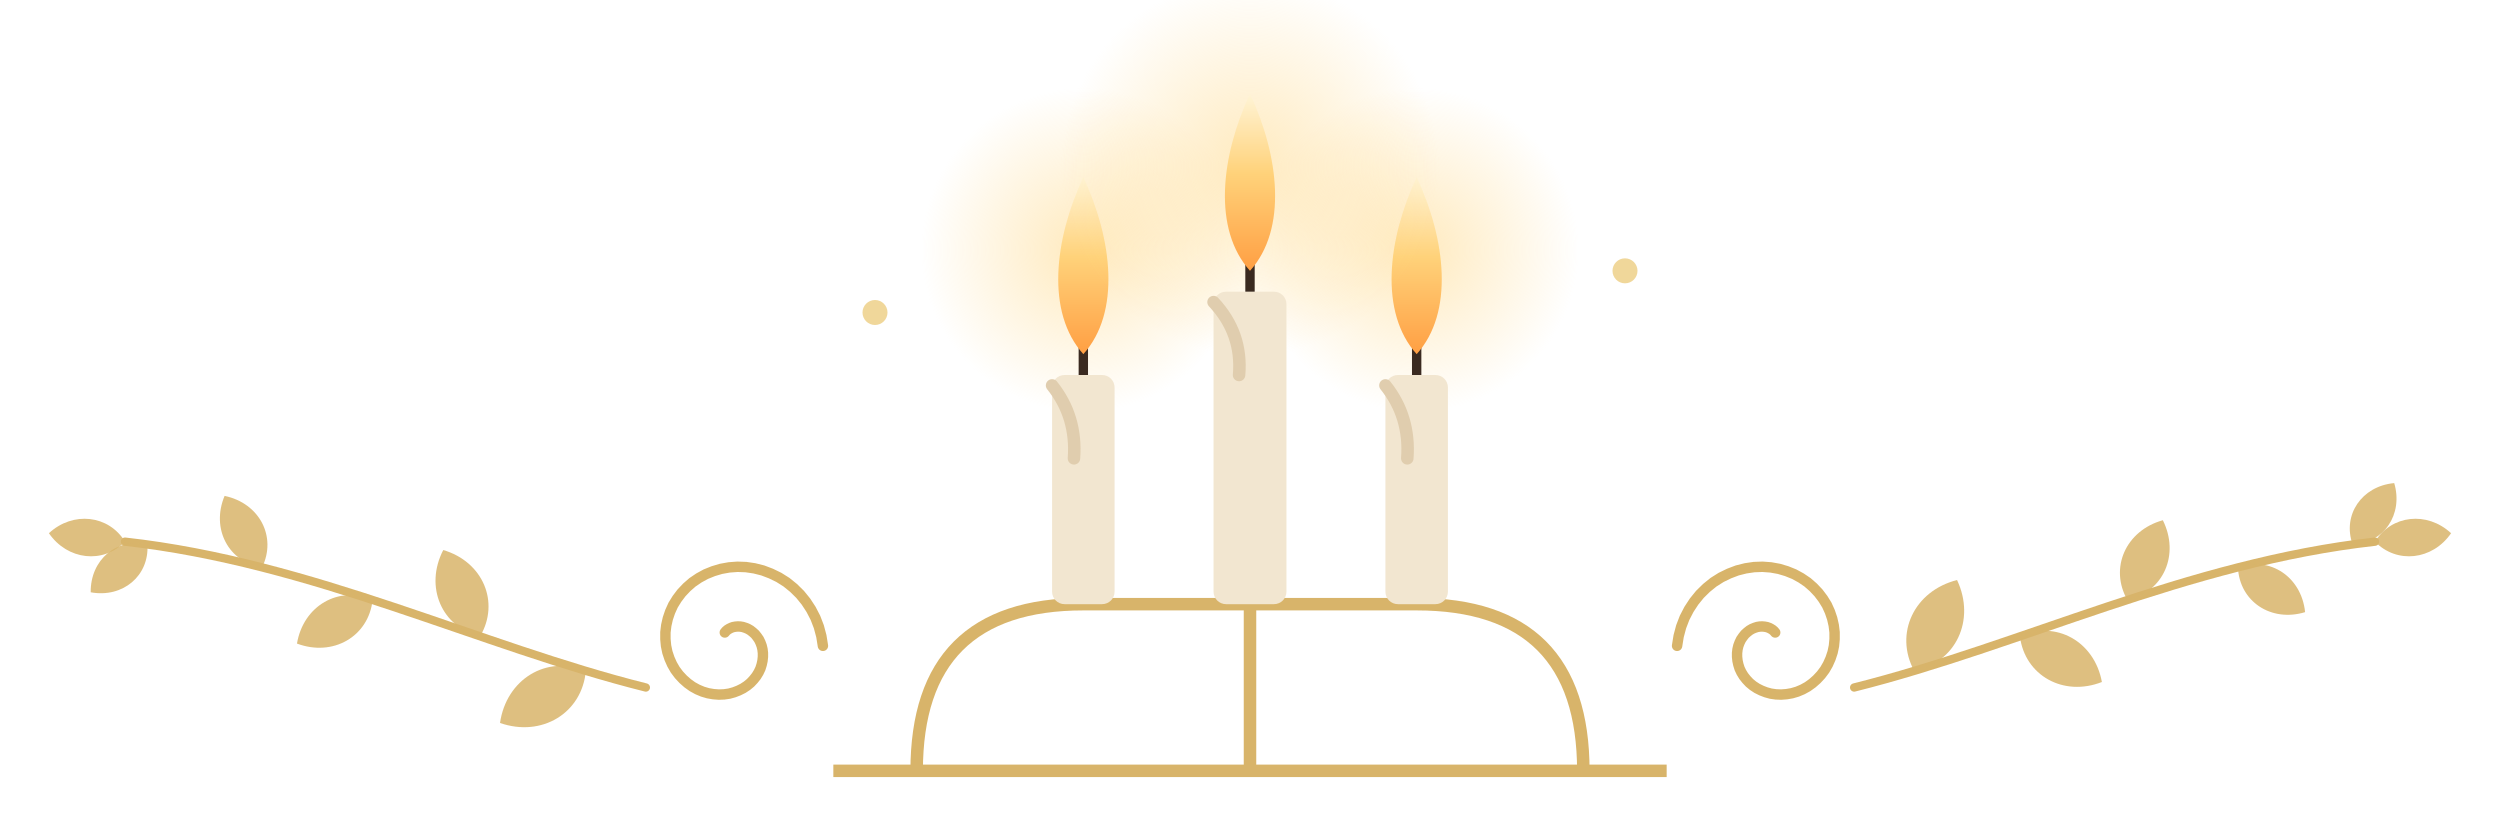
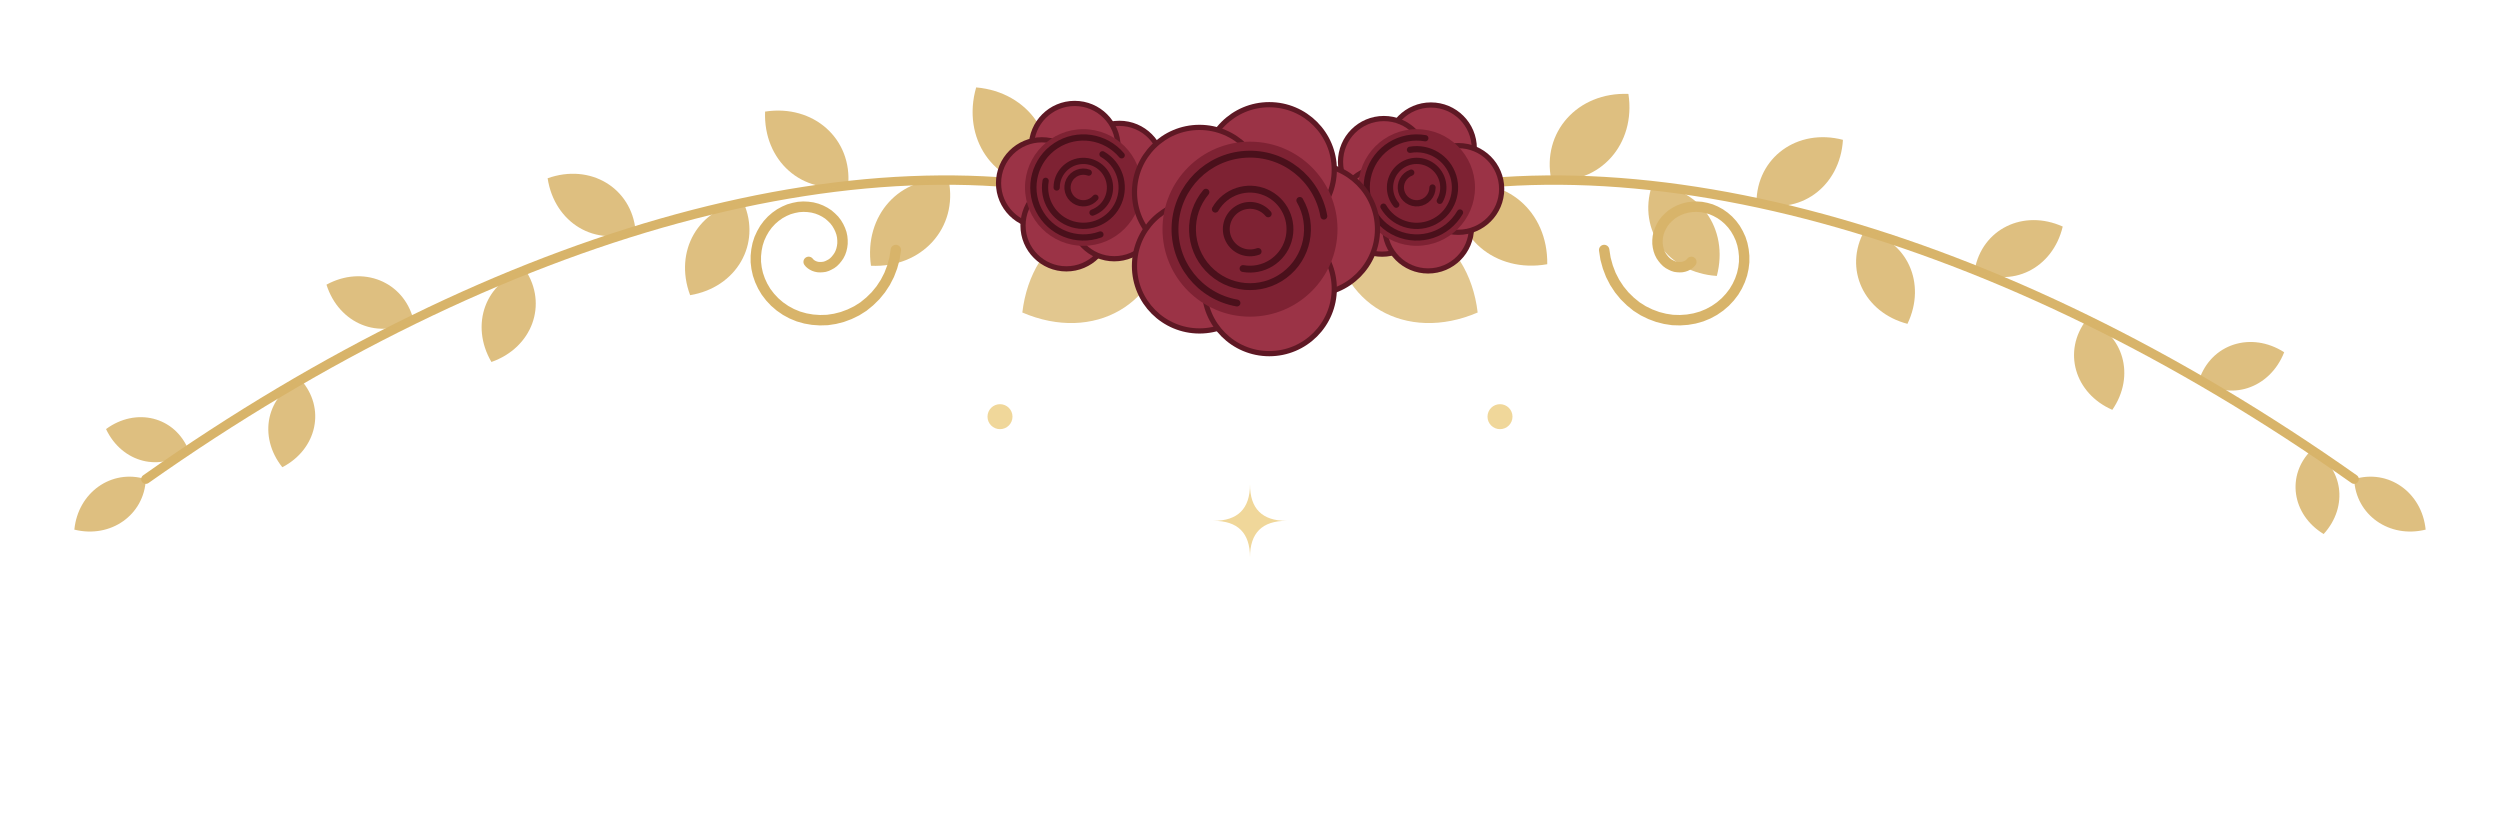
<svg xmlns="http://www.w3.org/2000/svg" viewBox="0 0 240 80" width="240" height="80">
-   <defs>
-     <radialGradient id="hh">
-       <stop offset="0" stop-color="#FFD98A" stop-opacity=".55" />
-       <stop offset="1" stop-color="#FFD98A" stop-opacity="0" />
-     </radialGradient>
-     <linearGradient id="fh" x1="0" y1="1" x2="0" y2="0">
-       <stop offset="0" stop-color="#FF9F43" />
-       <stop offset=".55" stop-color="#FFD27A" />
-       <stop offset="1" stop-color="#FFF4D6" />
-     </linearGradient>
-   </defs>
-   <path d="M80 74H160M88 74Q88 58 104 58H136Q152 58 152 74M120 74V58" fill="none" stroke="#D8B46A" stroke-width="1.2" />
-   <g transform="translate(104 58)">
-     <circle cy="-34" r="15.6" fill="url(#hh)" />
-     <rect x="-3" y="-22" width="6" height="22" rx="1.2" fill="#F2E6D0" />
-     <path d="M-3 -21Q-0.6 -18 -0.9 -14" stroke="#E0CDAE" stroke-width="1.2" fill="none" stroke-linecap="round" />
-     <line x1="0" y1="-22" x2="0" y2="-25" stroke="#3A2A20" stroke-width=".9" />
-     <path d="M0 -24C-3.6 -28 -2.8 -35 0 -41C2.8 -35 3.6 -28 0 -24Z" fill="url(#fh)" />
+   <g transform="matrix(1 0 0 -1 0 80)">
+     <path d="M110,60 C84,68 48,58 14,34" fill="none" stroke="#D8B46A" stroke-width="0.9" stroke-linecap="round" />
+     <g transform="translate(100.23 62.11) rotate(124.46)">
+       <path d="M0 0C2.88 -3.92 8.29 -3.92 11.52 0C8.29 3.92 2.88 3.92 0 0Z" fill="#D8B46A" opacity="0.85" />
+     </g>
+     <g transform="translate(91.07 62.71) rotate(227.8)">
+       <path d="M0 0C2.78 -3.77 7.99 -3.77 11.1 0C7.99 3.77 2.78 3.77 0 0Z" fill="#D8B46A" opacity="0.85" />
+     </g>
+     <g transform="translate(81.42 62.18) rotate(-221.72)">
+       <path d="M0 0C2.67 -3.63 7.69 -3.63 10.68 0C7.69 3.63 2.67 3.63 0 0Z" fill="#D8B46A" opacity="0.85" />
+     </g>
+     <g transform="translate(71.38 60.55) rotate(-119.98)">
+       <path d="M0 0C2.57 -3.49 7.39 -3.49 10.26 0C7.39 3.49 2.57 3.49 0 0Z" fill="#D8B46A" opacity="0.85" />
+     </g>
+     <g transform="translate(61.02 57.84) rotate(-210.85)">
+       <path d="M0 0C2.46 -3.35 7.08 -3.35 9.84 0C7.08 3.35 2.46 3.35 0 0Z" fill="#D8B46A" opacity="0.85" />
+     </g>
+     <g transform="translate(50.43 54.09) rotate(-110.21)">
+       <path d="M0 0C2.36 -3.2 6.78 -3.2 9.42 0C6.78 3.2 2.36 3.2 0 0Z" fill="#D8B46A" opacity="0.85" />
+     </g>
+     <g transform="translate(39.69 49.31) rotate(-201.94)">
+       <path d="M0 0C2.25 -3.06 6.48 -3.06 9 0C6.48 3.06 2.25 3.06 0 0Z" fill="#D8B46A" opacity="0.85" />
+     </g>
+     <g transform="translate(28.88 43.54) rotate(-101.95)">
+       <path d="M0 0C2.15 -2.92 6.18 -2.92 8.58 0C6.18 2.92 2.15 2.92 0 0Z" fill="#D8B46A" opacity="0.85" />
+     </g>
+     <g transform="translate(18.09 36.81) rotate(-194.18)">
+       <path d="M0 0C2.04 -2.77 5.88 -2.77 8.16 0C5.88 2.77 2.04 2.77 0 0Z" fill="#D8B46A" opacity="0.85" />
+     </g>
+     <g transform="translate(14 34) rotate(-144.78)">
+       <path d="M0 0C2.1 -2.72 6.05 -2.72 8.4 0C6.05 2.72 2.1 2.72 0 0Z" fill="#D8B46A" opacity="0.85" />
+     </g>
+     <path d="M130,60 C156,68 192,58 226,34" fill="none" stroke="#D8B46A" stroke-width="0.9" stroke-linecap="round" />
+     <g transform="translate(139.77 62.11) rotate(-40.46)">
+       <path d="M0 0C2.88 -3.92 8.29 -3.92 11.52 0C8.29 3.92 2.88 3.92 0 0Z" fill="#D8B46A" opacity="0.85" />
+     </g>
+     <g transform="translate(148.93 62.71) rotate(48.2)">
+       <path d="M0 0C2.78 -3.77 7.99 -3.77 11.1 0C7.99 3.77 2.78 3.77 0 0Z" fill="#D8B46A" opacity="0.85" />
+     </g>
+     <g transform="translate(158.58 62.18) rotate(-54.28)">
+       <path d="M0 0C2.67 -3.63 7.69 -3.63 10.68 0C7.69 3.63 2.67 3.63 0 0Z" fill="#D8B46A" opacity="0.85" />
+     </g>
+     <g transform="translate(168.62 60.55) rotate(35.98)">
+       <path d="M0 0C2.57 -3.49 7.39 -3.49 10.26 0C7.39 3.49 2.57 3.49 0 0Z" fill="#D8B46A" opacity="0.85" />
+     </g>
+     <g transform="translate(178.98 57.84) rotate(-65.15)">
+       <path d="M0 0C2.46 -3.35 7.08 -3.35 9.84 0C7.08 3.35 2.46 3.35 0 0Z" fill="#D8B46A" opacity="0.85" />
+     </g>
+     <g transform="translate(189.57 54.09) rotate(26.21)">
+       <path d="M0 0C2.36 -3.2 6.78 -3.2 9.42 0C6.78 3.2 2.36 3.2 0 0Z" fill="#D8B46A" opacity="0.85" />
+     </g>
+     <g transform="translate(200.31 49.31) rotate(-74.06)">
+       <path d="M0 0C2.25 -3.06 6.48 -3.06 9 0C6.48 3.06 2.25 3.06 0 0Z" fill="#D8B46A" opacity="0.85" />
+     </g>
+     <g transform="translate(211.12 43.54) rotate(17.95)">
+       <path d="M0 0C2.15 -2.92 6.18 -2.92 8.58 0C6.18 2.92 2.15 2.92 0 0Z" fill="#D8B46A" opacity="0.85" />
+     </g>
+     <g transform="translate(221.91 36.81) rotate(-81.82)">
+       <path d="M0 0C2.04 -2.77 5.88 -2.77 8.16 0C5.88 2.77 2.04 2.77 0 0Z" fill="#D8B46A" opacity="0.85" />
+     </g>
+     <g transform="translate(226 34) rotate(-35.22)">
+       <path d="M0 0C2.1 -2.72 6.05 -2.72 8.4 0C6.05 2.72 2.1 2.72 0 0Z" fill="#D8B46A" opacity="0.85" />
+     </g>
+     <path d="M86 56L85.87 55.17L85.65 54.37L85.36 53.61L84.99 52.89L84.55 52.22L84.05 51.61L83.49 51.06L82.89 50.57L82.24 50.16L81.56 49.83L80.86 49.57L80.15 49.39L79.43 49.28L78.71 49.26L78 49.31L77.31 49.43L76.64 49.62L76.01 49.88L75.42 50.2L74.87 50.58L74.37 51.01L73.93 51.48L73.54 51.99L73.22 52.53L72.96 53.09L72.76 53.67L72.63 54.26L72.56 54.84L72.56 55.43L72.62 56L72.73 56.55L72.9 57.08L73.13 57.58L73.4 58.05L73.71 58.47L74.07 58.86L74.45 59.19L74.86 59.48L75.3 59.72L75.74 59.91L76.2 60.04L76.66 60.13L77.12 60.16L77.56 60.14L78 60.08L78.42 59.97L78.81 59.82L79.18 59.63L79.52 59.41L79.82 59.15L80.09 58.88L80.32 58.58L80.51 58.26L80.66 57.94L80.78 57.6L80.85 57.27L80.88 56.94L80.88 56.61L80.84 56.3L80.77 56L80.67 55.72L80.54 55.46L80.38 55.23L80.21 55.02L80.02 54.83L79.82 54.68L79.6 54.56L79.39 54.46L79.17 54.39L78.95 54.36L78.74 54.35L78.53 54.36L78.34 54.4L78.16 54.46L78 54.54L77.86 54.63L77.73 54.74L77.63 54.86" fill="none" stroke="#D8B46A" stroke-width="1" stroke-linecap="round" />
+     <path d="M154 56L154.13 55.17L154.35 54.37L154.64 53.61L155.01 52.89L155.45 52.22L155.95 51.61L156.51 51.06L157.11 50.57L157.76 50.16L158.44 49.83L159.14 49.57L159.85 49.39L160.57 49.28L161.29 49.26L162 49.31L162.69 49.43L163.36 49.62L163.99 49.88L164.58 50.2L165.13 50.58L165.63 51.01L166.07 51.48L166.46 51.99L166.78 52.53L167.04 53.09L167.24 53.67L167.37 54.26L167.44 54.84L167.44 55.43L167.38 56L167.27 56.55L167.1 57.08L166.87 57.58L166.6 58.05L166.29 58.47L165.93 58.86L165.55 59.19L165.14 59.48L164.7 59.72L164.26 59.91L163.8 60.04L163.34 60.13L162.88 60.16L162.44 60.14L162 60.08L161.58 59.97L161.19 59.82L160.82 59.63L160.48 59.41L160.18 59.15L159.91 58.88L159.68 58.58L159.49 58.26L159.34 57.94L159.22 57.6L159.15 57.27L159.12 56.94L159.12 56.61L159.16 56.3L159.23 56L159.33 55.72L159.46 55.46L159.62 55.23L159.79 55.02L159.98 54.83L160.18 54.68L160.4 54.56L160.61 54.46L160.83 54.39L161.05 54.36L161.26 54.35L161.47 54.36L161.66 54.4L161.84 54.46L162 54.54L162.14 54.63L162.27 54.74L162.37 54.86" fill="none" stroke="#D8B46A" stroke-width="1" stroke-linecap="round" />
+     <g transform="translate(112 58) rotate(-150)">
+       <path d="M0 0C4 -6 11.52 -6 16 0C11.52 6 4 6 0 0Z" fill="#D8B46A" opacity="0.75" />
+     </g>
+     <g transform="translate(128 58) rotate(-30)">
+       <path d="M0 0C4 -6 11.52 -6 16 0C11.52 6 4 6 0 0Z" fill="#D8B46A" opacity="0.75" />
+     </g>
+     <g transform="translate(104 62)">
+       <circle cx="3.46" cy="2" r="4.16" fill="#9B3346" stroke="#5E1824" stroke-width="0.5" />
+       <circle cx="-0.83" cy="3.91" r="4.16" fill="#9B3346" stroke="#5E1824" stroke-width="0.5" />
+       <circle cx="-3.98" cy="0.42" r="4.16" fill="#9B3346" stroke="#5E1824" stroke-width="0.5" />
+       <circle cx="-1.63" cy="-3.65" r="4.16" fill="#9B3346" stroke="#5E1824" stroke-width="0.5" />
+       <circle cx="2.97" cy="-2.68" r="4.16" fill="#9B3346" stroke="#5E1824" stroke-width="0.5" />
+       <circle r="5.6" fill="#7E2233" />
+       <path d="M3.68,3.09A4.8 4.8 0 1 1 1.64,-4.51" fill="none" stroke="#4A101B" stroke-width="0.6" stroke-linecap="round" />
+       <path d="M-3.62,0.64A3.68 3.68 0 1 1 1.84,3.19" fill="none" stroke="#4A101B" stroke-width="0.6" stroke-linecap="round" />
+       <path d="M0.88,-2.41A2.56 2.56 0 1 1 -2.56,0" fill="none" stroke="#4A101B" stroke-width="0.6" stroke-linecap="round" />
+       <path d="M0.52,1.43A1.52 1.52 0 1 1 1.16,-0.98" fill="none" stroke="#4A101B" stroke-width="0.6" stroke-linecap="round" />
+     </g>
+     <g transform="translate(136 62)">
+       <circle cx="1.37" cy="3.76" r="4.16" fill="#9B3346" stroke="#5E1824" stroke-width="0.5" />
+       <circle cx="-3.15" cy="2.46" r="4.16" fill="#9B3346" stroke="#5E1824" stroke-width="0.5" />
+       <circle cx="-3.32" cy="-2.24" r="4.16" fill="#9B3346" stroke="#5E1824" stroke-width="0.5" />
+       <circle cx="1.1" cy="-3.85" r="4.16" fill="#9B3346" stroke="#5E1824" stroke-width="0.5" />
+       <circle cx="4" cy="-0.14" r="4.16" fill="#9B3346" stroke="#5E1824" stroke-width="0.5" />
+       <circle r="5.6" fill="#7E2233" />
+       <path d="M0.83,4.73A4.8 4.8 0 1 1 4.16,-2.4" fill="none" stroke="#4A101B" stroke-width="0.6" stroke-linecap="round" />
+       <path d="M-3.19,-1.84A3.68 3.68 0 1 1 -0.64,3.62" fill="none" stroke="#4A101B" stroke-width="0.6" stroke-linecap="round" />
+       <path d="M2.22,-1.28A2.56 2.56 0 1 1 -1.96,-1.65" fill="none" stroke="#4A101B" stroke-width="0.6" stroke-linecap="round" />
+       <path d="M-0.52,1.43A1.52 1.52 0 1 1 1.52,0" fill="none" stroke="#4A101B" stroke-width="0.6" stroke-linecap="round" />
+     </g>
+     <g transform="translate(120 58)">
+       <circle cx="6" cy="0" r="6.24" fill="#9B3346" stroke="#5E1824" stroke-width="0.5" />
+       <circle cx="1.85" cy="5.71" r="6.24" fill="#9B3346" stroke="#5E1824" stroke-width="0.5" />
+       <circle cx="-4.85" cy="3.53" r="6.24" fill="#9B3346" stroke="#5E1824" stroke-width="0.5" />
+       <circle cx="-4.85" cy="-3.53" r="6.24" fill="#9B3346" stroke="#5E1824" stroke-width="0.5" />
+       <circle cx="1.85" cy="-5.71" r="6.24" fill="#9B3346" stroke="#5E1824" stroke-width="0.5" />
+       <circle r="8.4" fill="#7E2233" />
+       <path d="M7.09,1.25A7.2 7.2 0 1 1 -1.25,-7.09" fill="none" stroke="#4A101B" stroke-width="0.66" stroke-linecap="round" />
+       <path d="M-4.23,3.55A5.52 5.52 0 1 1 4.78,2.76" fill="none" stroke="#4A101B" stroke-width="0.66" stroke-linecap="round" />
+       <path d="M-0.67,-3.78A3.84 3.84 0 1 1 -3.33,1.92" fill="none" stroke="#4A101B" stroke-width="0.66" stroke-linecap="round" />
+       <path d="M1.75,1.47A2.28 2.28 0 1 1 0.78,-2.14" fill="none" stroke="#4A101B" stroke-width="0.66" stroke-linecap="round" />
+     </g>
+     <circle cx="96" cy="40" r="1.2" fill="#F0D79A" />
+     <circle cx="144" cy="40" r="1.2" fill="#F0D79A" />
+     <g transform="translate(120 30)">
+       <path d="M0 -3.5Q0 0 3.5 0Q0 0 0 3.5Q0 0 -3.5 0Q0 0 0 -3.5Z" fill="#F0D79A" />
+     </g>
  </g>
-   <g transform="translate(136 58)">
-     <circle cy="-34" r="15.6" fill="url(#hh)" />
-     <rect x="-3" y="-22" width="6" height="22" rx="1.2" fill="#F2E6D0" />
-     <path d="M-3 -21Q-0.6 -18 -0.9 -14" stroke="#E0CDAE" stroke-width="1.2" fill="none" stroke-linecap="round" />
-     <line x1="0" y1="-22" x2="0" y2="-25" stroke="#3A2A20" stroke-width=".9" />
-     <path d="M0 -24C-3.6 -28 -2.8 -35 0 -41C2.8 -35 3.6 -28 0 -24Z" fill="url(#fh)" />
-   </g>
-   <g transform="translate(120 58)">
-     <circle cy="-42" r="18.2" fill="url(#hh)" />
-     <rect x="-3.5" y="-30" width="7" height="30" rx="1.2" fill="#F2E6D0" />
-     <path d="M-3.5 -29Q-0.7 -26 -1.05 -22" stroke="#E0CDAE" stroke-width="1.2" fill="none" stroke-linecap="round" />
-     <line x1="0" y1="-30" x2="0" y2="-33" stroke="#3A2A20" stroke-width=".9" />
-     <path d="M0 -32C-3.6 -36 -2.8 -43 0 -49C2.8 -43 3.6 -36 0 -32Z" fill="url(#fh)" />
-   </g>
-   <path d="M79 62L78.85 61.07L78.61 60.17L78.28 59.31L77.86 58.5L77.37 57.75L76.81 57.06L76.18 56.44L75.5 55.89L74.77 55.43L74.01 55.06L73.22 54.76L72.42 54.56L71.61 54.44L70.8 54.41L70 54.47L69.22 54.61L68.48 54.83L67.76 55.12L67.1 55.48L66.48 55.9L65.92 56.39L65.42 56.92L64.99 57.49L64.62 58.09L64.33 58.73L64.11 59.38L63.96 60.04L63.88 60.7L63.88 61.36L63.94 62L64.07 62.62L64.27 63.22L64.52 63.78L64.82 64.3L65.18 64.78L65.58 65.21L66.01 65.59L66.47 65.92L66.96 66.19L67.46 66.4L67.97 66.55L68.49 66.64L69.01 66.68L69.51 66.66L70 66.59L70.47 66.46L70.91 66.29L71.33 66.08L71.71 65.83L72.05 65.55L72.35 65.23L72.61 64.9L72.83 64.54L73 64.18L73.12 63.8L73.2 63.43L73.24 63.05L73.24 62.69L73.2 62.34L73.12 62L73 61.68L72.86 61.39L72.68 61.13L72.49 60.89L72.27 60.69L72.04 60.51L71.8 60.37L71.56 60.27L71.31 60.19L71.07 60.15L70.83 60.14L70.6 60.16L70.38 60.2L70.18 60.27L70 60.36L69.84 60.46L69.7 60.58L69.58 60.72" fill="none" stroke="#D8B46A" stroke-width="1" stroke-linecap="round" />
-   <path d="M161 62L161.15 61.07L161.39 60.17L161.72 59.31L162.14 58.5L162.63 57.75L163.19 57.06L163.82 56.44L164.5 55.89L165.23 55.43L165.99 55.06L166.78 54.76L167.58 54.56L168.39 54.44L169.2 54.41L170 54.47L170.78 54.61L171.52 54.83L172.24 55.12L172.9 55.48L173.52 55.9L174.08 56.39L174.58 56.92L175.01 57.49L175.38 58.09L175.67 58.73L175.89 59.38L176.04 60.04L176.12 60.7L176.12 61.36L176.06 62L175.93 62.62L175.73 63.22L175.48 63.78L175.18 64.3L174.82 64.78L174.42 65.21L173.99 65.59L173.53 65.92L173.04 66.19L172.54 66.4L172.03 66.55L171.51 66.64L170.99 66.68L170.49 66.66L170 66.59L169.53 66.46L169.09 66.29L168.67 66.08L168.29 65.83L167.95 65.55L167.65 65.23L167.39 64.9L167.17 64.54L167 64.18L166.88 63.8L166.8 63.43L166.76 63.05L166.76 62.69L166.8 62.34L166.88 62L167 61.68L167.14 61.39L167.32 61.13L167.51 60.89L167.73 60.69L167.96 60.51L168.2 60.37L168.44 60.27L168.69 60.19L168.93 60.15L169.17 60.14L169.4 60.16L169.62 60.2L169.82 60.27L170 60.36L170.16 60.46L170.3 60.58L170.42 60.72" fill="none" stroke="#D8B46A" stroke-width="1" stroke-linecap="round" />
-   <path d="M62,66 C46,62 30,54 12,52" fill="none" stroke="#D8B46A" stroke-width="0.8" stroke-linecap="round" />
-   <g transform="translate(56.24 64.4) rotate(-211.28)">
-     <path d="M0 0C2.41 -3.28 6.94 -3.28 9.64 0C6.94 3.28 2.41 3.28 0 0Z" fill="#D8B46A" opacity="0.85" />
-   </g>
-   <g transform="translate(46.09 61.09) rotate(-113.11)">
-     <path d="M0 0C2.25 -3.06 6.49 -3.06 9.01 0C6.49 3.06 2.25 3.06 0 0Z" fill="#D8B46A" opacity="0.85" />
-   </g>
-   <g transform="translate(35.77 57.6) rotate(-209.95)">
-     <path d="M0 0C2.09 -2.85 6.03 -2.85 8.38 0C6.03 2.85 2.09 2.85 0 0Z" fill="#D8B46A" opacity="0.85" />
-   </g>
-   <g transform="translate(25.16 54.47) rotate(-117.67)">
-     <path d="M0 0C1.94 -2.63 5.58 -2.63 7.75 0C5.58 2.64 1.94 2.64 0 0Z" fill="#D8B46A" opacity="0.85" />
-   </g>
-   <g transform="translate(14.15 52.27) rotate(-220.14)">
-     <path d="M0 0C1.78 -2.42 5.13 -2.42 7.12 0C5.13 2.42 1.78 2.42 0 0Z" fill="#D8B46A" opacity="0.85" />
-   </g>
-   <g transform="translate(12 52) rotate(-173.66)">
-     <path d="M0 0C1.84 -2.38 5.29 -2.38 7.35 0C5.29 2.38 1.84 2.38 0 0Z" fill="#D8B46A" opacity="0.85" />
-   </g>
-   <path d="M178,66 C194,62 210,54 228,52" fill="none" stroke="#D8B46A" stroke-width="0.8" stroke-linecap="round" />
-   <g transform="translate(183.76 64.4) rotate(-64.72)">
-     <path d="M0 0C2.41 -3.28 6.94 -3.28 9.64 0C6.94 3.28 2.41 3.28 0 0Z" fill="#D8B46A" opacity="0.85" />
-   </g>
-   <g transform="translate(193.91 61.09) rotate(29.11)">
-     <path d="M0 0C2.25 -3.06 6.49 -3.06 9.01 0C6.49 3.06 2.25 3.06 0 0Z" fill="#D8B46A" opacity="0.85" />
-   </g>
-   <g transform="translate(204.23 57.6) rotate(-66.05)">
-     <path d="M0 0C2.09 -2.85 6.03 -2.85 8.38 0C6.03 2.85 2.09 2.85 0 0Z" fill="#D8B46A" opacity="0.85" />
-   </g>
-   <g transform="translate(214.84 54.47) rotate(33.67)">
-     <path d="M0 0C1.94 -2.63 5.58 -2.63 7.75 0C5.58 2.64 1.94 2.64 0 0Z" fill="#D8B46A" opacity="0.85" />
-   </g>
-   <g transform="translate(225.85 52.27) rotate(-55.86)">
-     <path d="M0 0C1.78 -2.42 5.13 -2.42 7.12 0C5.13 2.42 1.78 2.42 0 0Z" fill="#D8B46A" opacity="0.85" />
-   </g>
-   <g transform="translate(228 52) rotate(-6.34)">
-     <path d="M0 0C1.84 -2.38 5.29 -2.38 7.35 0C5.29 2.38 1.84 2.38 0 0Z" fill="#D8B46A" opacity="0.85" />
-   </g>
-   <circle cx="84" cy="30" r="1.2" fill="#F0D79A" />
-   <circle cx="156" cy="26" r="1.2" fill="#F0D79A" />
</svg>
